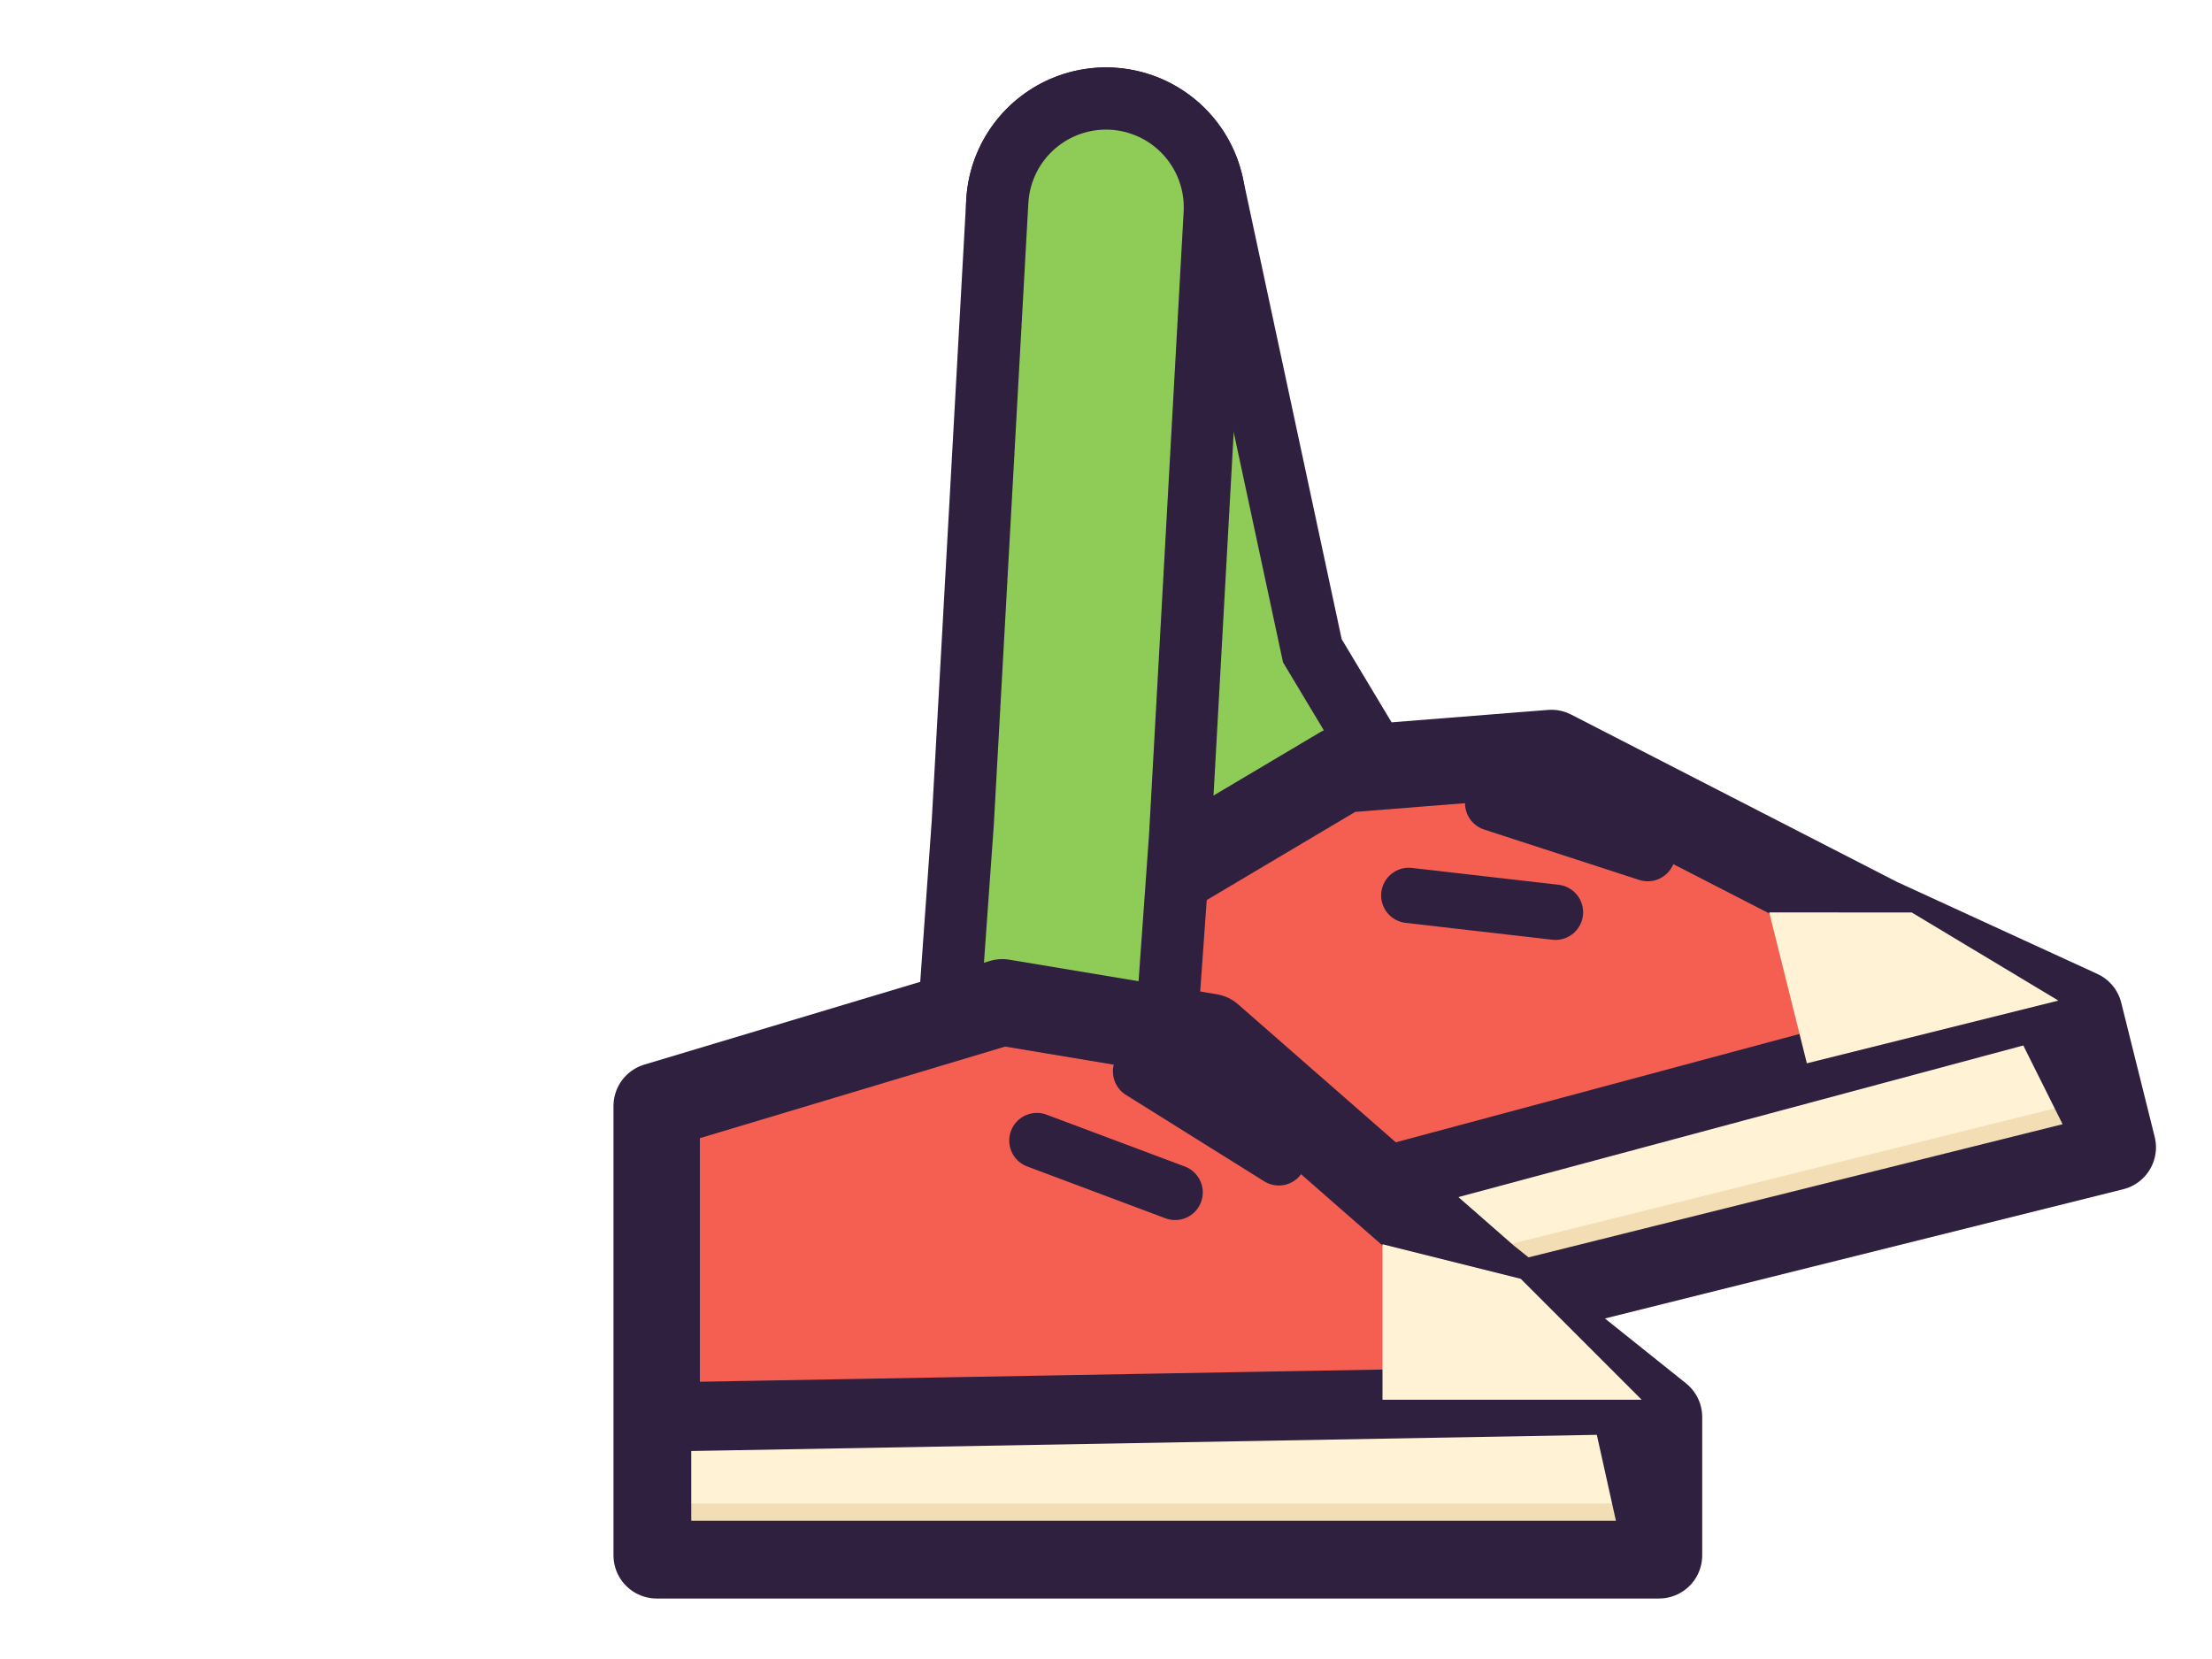
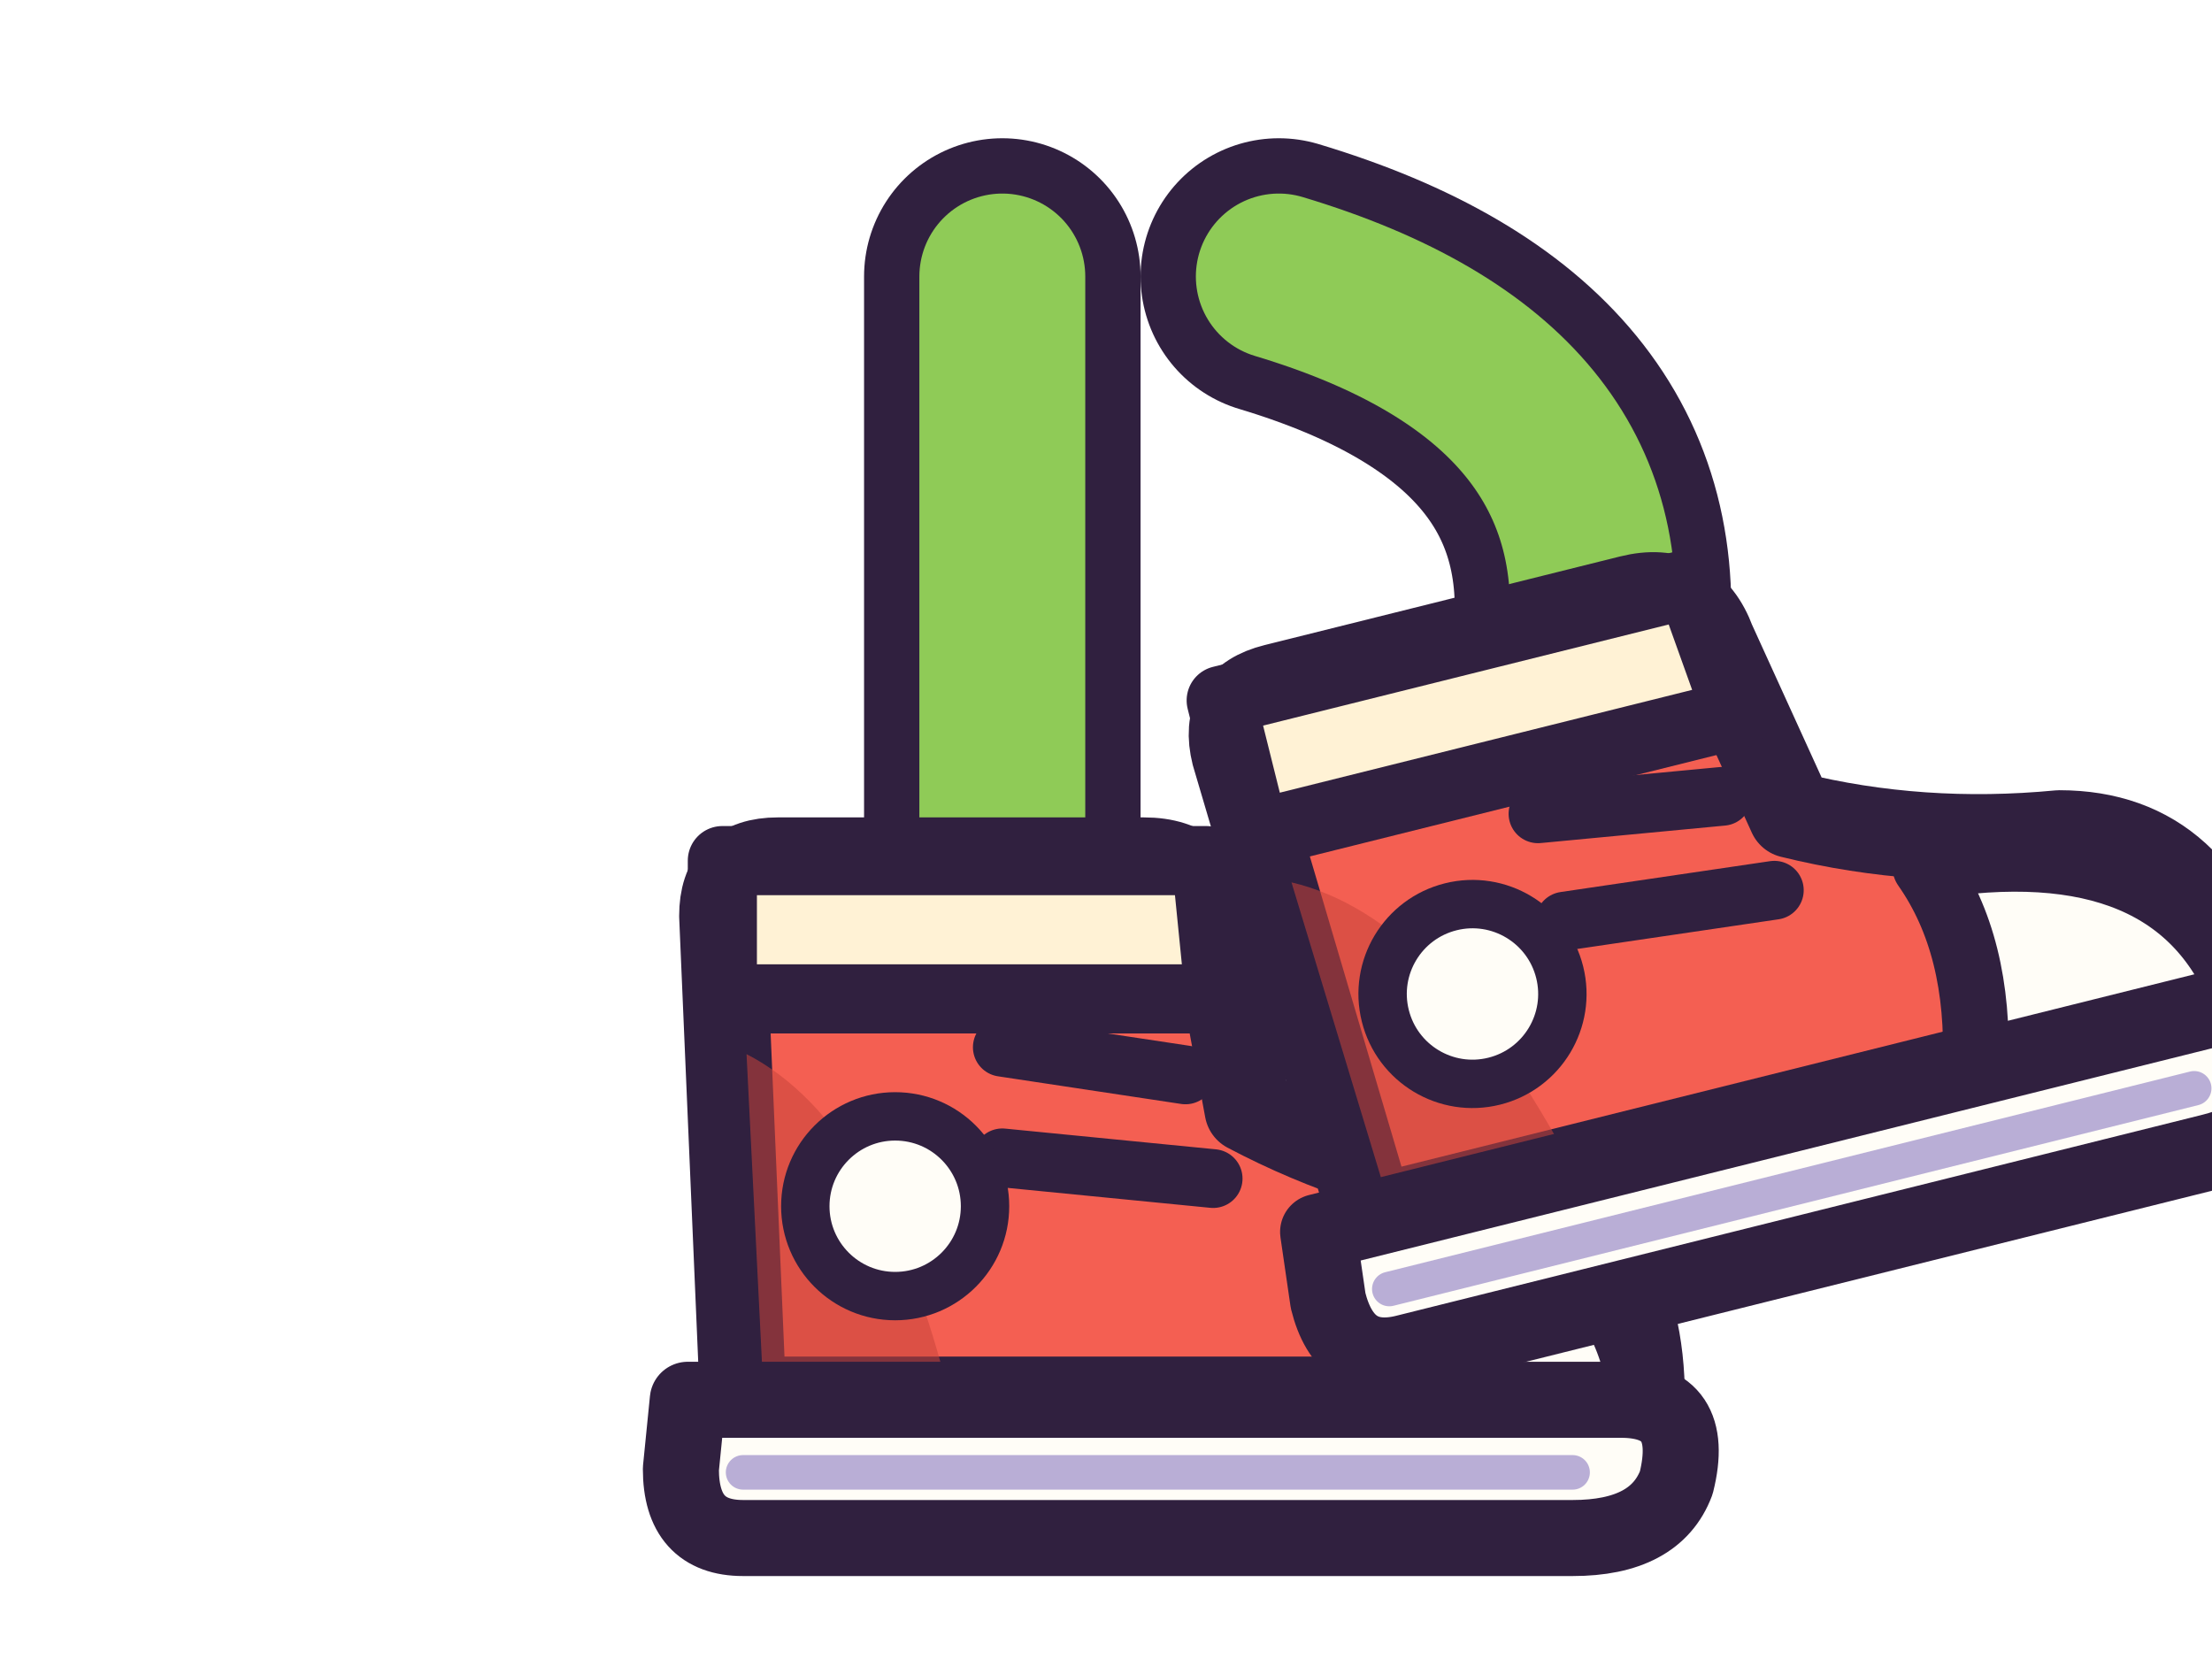
<svg xmlns="http://www.w3.org/2000/svg" width="64" height="48" viewBox="0 0 64 48">
-   <path d="M32 6L35 20L41 30" fill="none" stroke="#30203F" stroke-width="8.1" stroke-linecap="round" stroke-linejoin="round" />
-   <path d="M32 6L35 20L41 30" fill="none" stroke="#8FCB57" stroke-width="4.5" stroke-linecap="round" stroke-linejoin="round" />
-   <g transform="translate(41 31) rotate(-14)">
-     <g>
-       <clipPath id="c1">
-         <path d="M-10 -6L0 -9L6 -8L14 -1L19 3L19 7L-10 7Z" />
-       </clipPath>
-       <path d="M-10 -6L0 -9L6 -8L14 -1L19 3L19 7L-10 7Z" fill="#C9443B" />
-       <g clip-path="url(#c1)">
-         <path transform="translate(-2 -3)" d="M-10 -6L0 -9L6 -8L14 -1L19 3L19 7L-10 7Z" fill="#F45F52" />
-       </g>
-       <path d="M-10 -6L0 -9L6 -8L14 -1L19 3L19 7L-10 7Z" fill="none" stroke="#30203F" stroke-width="2.5" stroke-linejoin="round" />
-     </g>
-     <g>
-       <clipPath id="c2">
-         <path d="M-10 3L18 2.5L19 7L-10 7Z" />
-       </clipPath>
-       <path d="M-10 3L18 2.5L19 7L-10 7Z" fill="#F2DDB4" />
-       <g clip-path="url(#c2)">
-         <path transform="translate(0 -1.5)" d="M-10 3L18 2.5L19 7L-10 7Z" fill="#FFF2D5" />
-       </g>
-       <path d="M-10 3L18 2.5L19 7L-10 7Z" fill="none" stroke="#30203F" stroke-width="2" stroke-linejoin="round" />
-     </g>
-     <path d="M11 -2L15 -1L18.5 2.5L11 2.5Z" fill="#FFF2D5" />
-     <path d="M1 -5L5 -3.5" fill="none" stroke="#30203F" stroke-width="1.6" stroke-linecap="round" stroke-linejoin="round" />
-     <path d="M4 -7L8 -4.5" fill="none" stroke="#30203F" stroke-width="1.6" stroke-linecap="round" stroke-linejoin="round" />
+   <path d="M29 8L29 26.5" fill="none" stroke="#30203F" stroke-width="8" stroke-linecap="round" stroke-linejoin="round" />
+   <path d="M29 8L29 26.5" fill="none" stroke="#8FCB57" stroke-width="4.8" stroke-linecap="round" stroke-linejoin="round" />
+   <g transform="translate(29.5 44.5) rotate(0 0 0)">
+     <path d="M-8 -4L-8.6 -18Q-8.6 -19.6 -7 -19.6L3.6 -19.6Q5.4 -19.6 5.6 -17.8L6.6 -12.4Q10 -10.6 14 -10Q18 -9 18 -4Z" fill="#F45F52" stroke="#30203F" stroke-width="2.5" stroke-linejoin="round" />
+     <path d="M-7.4 -4L-7.9 -14Q-4 -12 -2 -4Z" fill="#C9443B" opacity=".55" />
+     <path d="M-8.6 -19.6L5.4 -19.6L5.8 -15.6L-8.6 -15.6Z" fill="#FFF2D5" stroke="#30203F" stroke-width="2" stroke-linejoin="round" />
+     <path d="M10 -10Q17.4 -9.4 18 -4L10 -4Q11 -7.4 10 -10Z" fill="#FFFDF7" stroke="#30203F" stroke-width="1.9" stroke-linejoin="round" />
+     <path d="M-0.5 -14.2L4.8 -13.4M-0.5 -11L5.6 -10.4" fill="none" stroke="#30203F" stroke-width="1.7" stroke-linecap="round" stroke-linejoin="round" />
+     <circle cx="-3.6" cy="-9.6" r="2.6" fill="#FFFDF7" stroke="#30203F" stroke-width="1.4" />
+     <path d="M-9.6 -4L17.4 -4Q19.6 -4 19 -1.6Q18.4 0 16 0L-8 0Q-9.8 0 -9.8 -2Z" fill="#FFFDF7" stroke="#30203F" stroke-width="2.2" stroke-linejoin="round" />
+     <path d="M-8 -1.9L16 -1.9" fill="none" stroke="#B9AED6" stroke-width="1" stroke-linecap="round" stroke-linejoin="round" />
  </g>
-   <path d="M32 6L31 24L30 38" fill="none" stroke="#30203F" stroke-width="8.1" stroke-linecap="round" stroke-linejoin="round" />
-   <path d="M32 6L31 24L30 38" fill="none" stroke="#8FCB57" stroke-width="4.5" stroke-linecap="round" stroke-linejoin="round" />
-   <g transform="translate(29 38) rotate(0)">
-     <g>
-       <clipPath id="c3">
-         <path d="M-10 -6L0 -9L6 -8L14 -1L19 3L19 7L-10 7Z" />
-       </clipPath>
-       <path d="M-10 -6L0 -9L6 -8L14 -1L19 3L19 7L-10 7Z" fill="#C9443B" />
-       <g clip-path="url(#c3)">
-         <path transform="translate(-2 -3)" d="M-10 -6L0 -9L6 -8L14 -1L19 3L19 7L-10 7Z" fill="#F45F52" />
-       </g>
-       <path d="M-10 -6L0 -9L6 -8L14 -1L19 3L19 7L-10 7Z" fill="none" stroke="#30203F" stroke-width="2.5" stroke-linejoin="round" />
-     </g>
-     <g>
-       <clipPath id="c4">
-         <path d="M-10 3L18 2.5L19 7L-10 7Z" />
-       </clipPath>
-       <path d="M-10 3L18 2.5L19 7L-10 7Z" fill="#F2DDB4" />
-       <g clip-path="url(#c4)">
-         <path transform="translate(0 -1.5)" d="M-10 3L18 2.5L19 7L-10 7Z" fill="#FFF2D5" />
-       </g>
-       <path d="M-10 3L18 2.5L19 7L-10 7Z" fill="none" stroke="#30203F" stroke-width="2" stroke-linejoin="round" />
-     </g>
-     <path d="M11 -2L15 -1L18.5 2.5L11 2.5Z" fill="#FFF2D5" />
-     <path d="M1 -5L5 -3.5" fill="none" stroke="#30203F" stroke-width="1.6" stroke-linecap="round" stroke-linejoin="round" />
-     <path d="M4 -7L8 -4.5" fill="none" stroke="#30203F" stroke-width="1.6" stroke-linecap="round" stroke-linejoin="round" />
+   <path d="M37 8Q47 11 46 19" fill="none" stroke="#30203F" stroke-width="8" stroke-linecap="round" stroke-linejoin="round" />
+   <path d="M37 8Q47 11 46 19" fill="none" stroke="#8FCB57" stroke-width="4.8" stroke-linecap="round" stroke-linejoin="round" />
+   <g transform="translate(46 37.5) rotate(-14 0 -10)">
+     <path d="M-8 -4L-8.6 -18Q-8.6 -19.6 -7 -19.6L3.6 -19.6Q5.4 -19.6 5.6 -17.8L6.6 -12.4Q10 -10.6 14 -10Q18 -9 18 -4Z" fill="#F45F52" stroke="#30203F" stroke-width="2.5" stroke-linejoin="round" />
+     <path d="M-7.4 -4L-7.9 -14Q-4 -12 -2 -4Z" fill="#C9443B" opacity=".55" />
+     <path d="M-8.6 -19.6L5.4 -19.6L5.8 -15.6L-8.6 -15.6Z" fill="#FFF2D5" stroke="#30203F" stroke-width="2" stroke-linejoin="round" />
+     <path d="M10 -10Q17.4 -9.4 18 -4L10 -4Q11 -7.4 10 -10Z" fill="#FFFDF7" stroke="#30203F" stroke-width="1.9" stroke-linejoin="round" />
+     <path d="M-0.5 -14.2L4.8 -13.4M-0.5 -11L5.6 -10.4" fill="none" stroke="#30203F" stroke-width="1.7" stroke-linecap="round" stroke-linejoin="round" />
+     <circle cx="-3.6" cy="-9.6" r="2.6" fill="#FFFDF7" stroke="#30203F" stroke-width="1.4" />
+     <path d="M-9.6 -4L17.4 -4Q19.6 -4 19 -1.6Q18.4 0 16 0L-8 0Q-9.8 0 -9.8 -2Z" fill="#FFFDF7" stroke="#30203F" stroke-width="2.2" stroke-linejoin="round" />
+     <path d="M-8 -1.9L16 -1.9" fill="none" stroke="#B9AED6" stroke-width="1" stroke-linecap="round" stroke-linejoin="round" />
  </g>
</svg>
